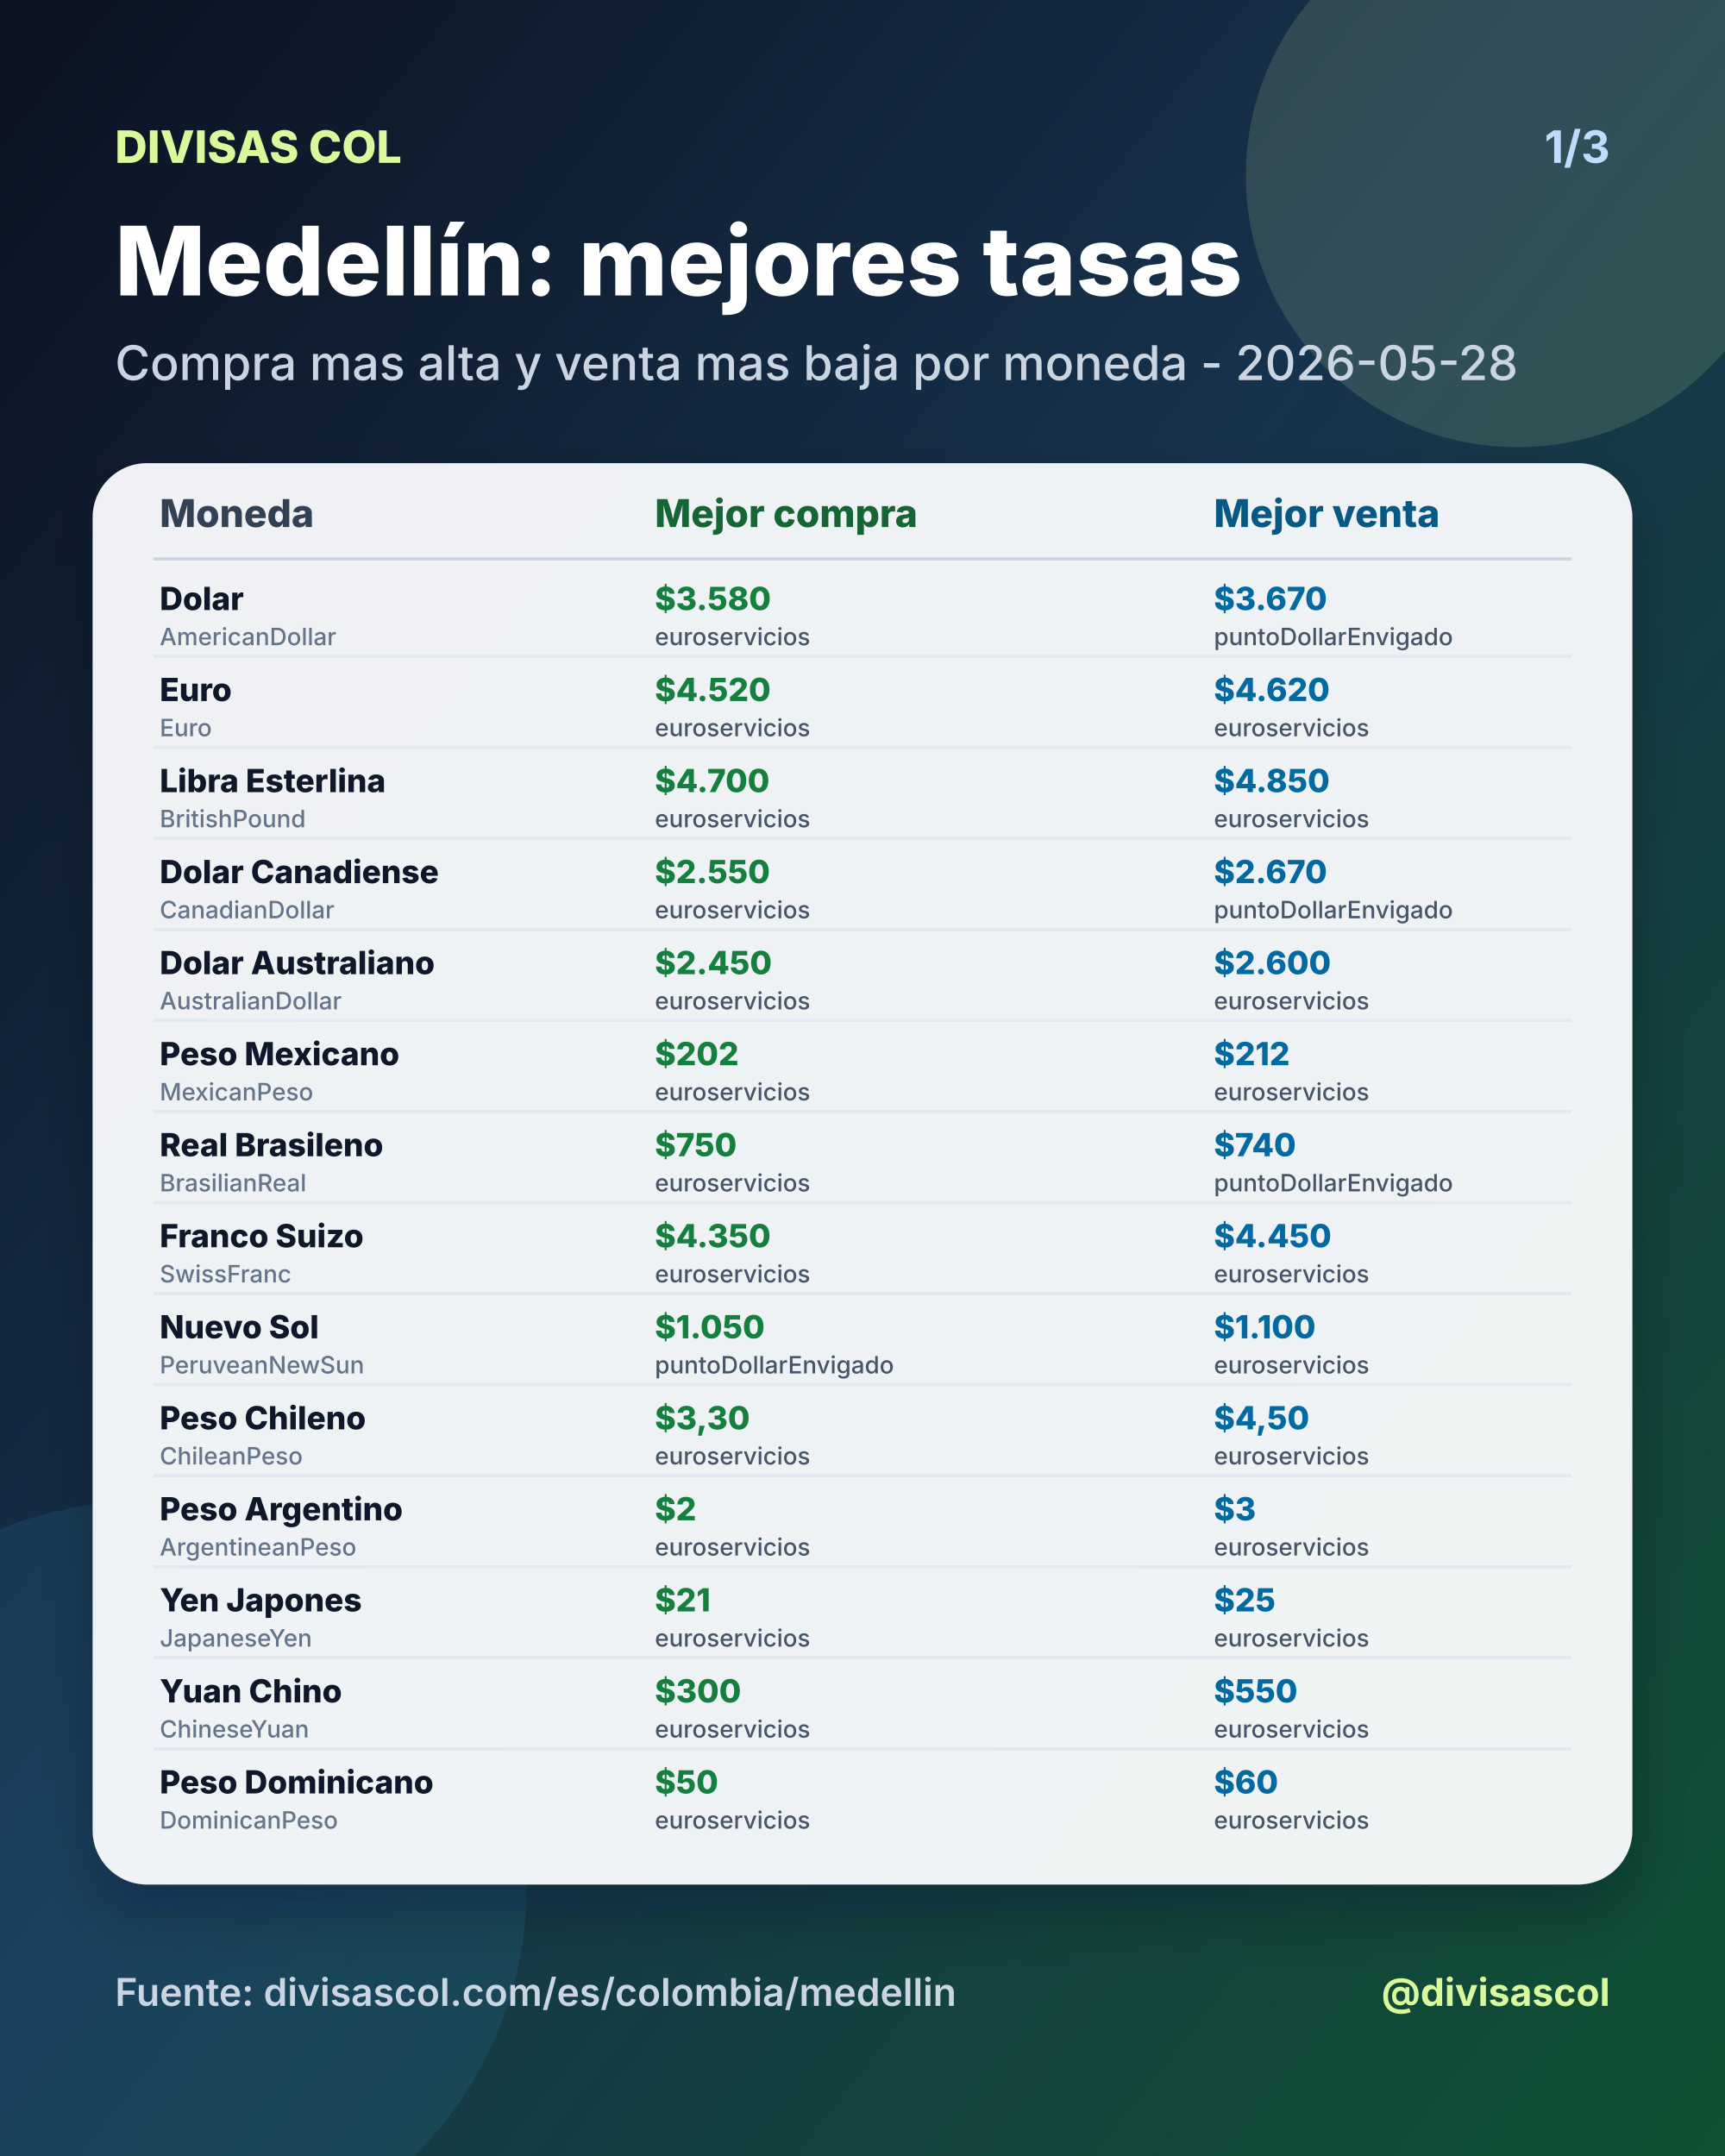
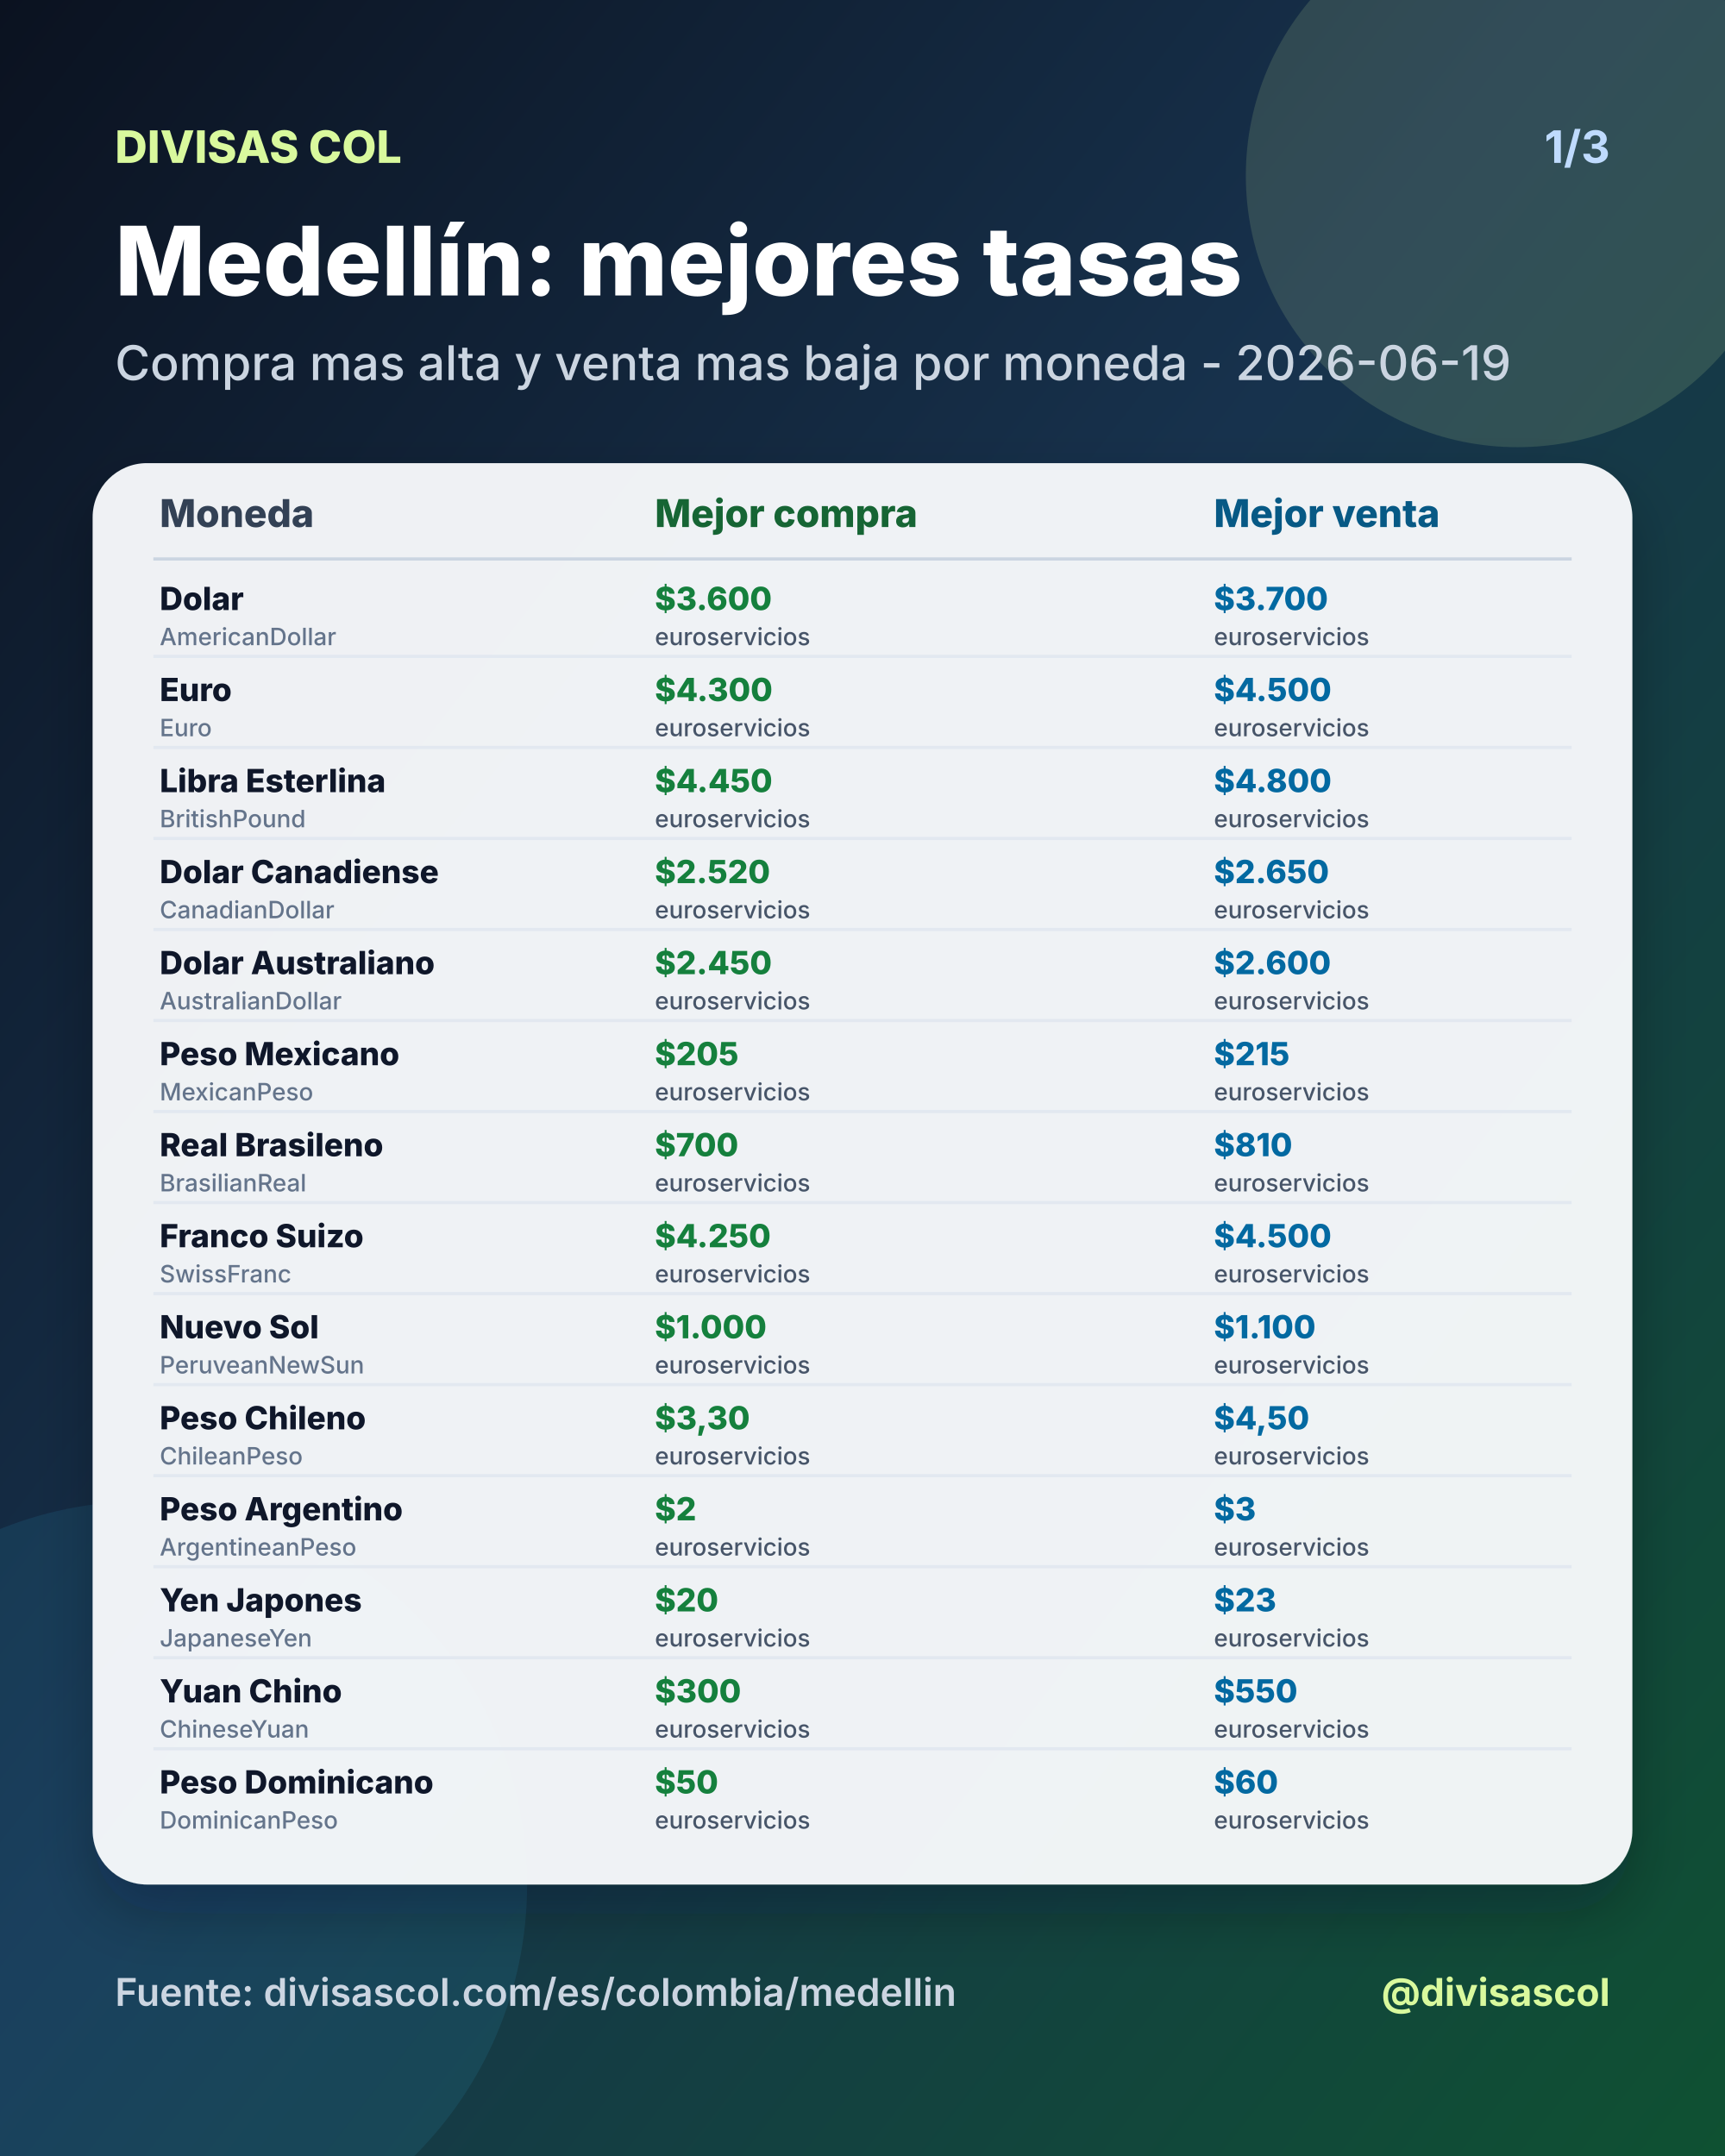
<svg xmlns="http://www.w3.org/2000/svg" width="1080" height="1350" viewBox="0 0 1080 1350">
  <defs>
    <linearGradient id="bg" x1="0" y1="0" x2="1" y2="1">
      <stop offset="0%" stop-color="#0b1220" />
      <stop offset="46%" stop-color="#17324d" />
      <stop offset="100%" stop-color="#0f5132" />
    </linearGradient>
    <filter id="shadow" x="-20%" y="-20%" width="140%" height="140%">
      <feDropShadow dx="0" dy="18" stdDeviation="18" flood-color="#020617" flood-opacity="0.28" />
    </filter>
  </defs>
  <rect width="1080" height="1350" fill="url(#bg)" />
  <circle cx="950" cy="110" r="170" fill="#d9f99d" opacity="0.14" />
  <circle cx="90" cy="1180" r="240" fill="#38bdf8" opacity="0.10" />
  <text x="72" y="102" fill="#d9f99d" font-size="28" font-family="Inter, Arial, sans-serif" font-weight="800" text-anchor="start">DIVISAS COL</text>
  <text x="1008" y="102" fill="#bfdbfe" font-size="28" font-family="Inter, Arial, sans-serif" font-weight="700" text-anchor="end">1/3</text>
  <text x="72" y="185" fill="#ffffff" font-size="60" font-family="Inter, Arial, sans-serif" font-weight="800" text-anchor="start">Medellín: mejores tasas</text>
-   <text x="72" y="238" fill="#cbd5e1" font-size="30" font-family="Inter, Arial, sans-serif" font-weight="500" text-anchor="start">Compra mas alta y venta mas baja por moneda - 2026-05-28</text>
+   <text x="72" y="238" fill="#cbd5e1" font-size="30" font-family="Inter, Arial, sans-serif" font-weight="500" text-anchor="start">Compra mas alta y venta mas baja por moneda - 2026-06-19</text>
  <rect x="58" y="290" width="964" height="890" rx="34" fill="#f8fafc" opacity="0.96" filter="url(#shadow)" />
  <text x="100" y="330" fill="#334155" font-size="24" font-family="Inter, Arial, sans-serif" font-weight="800" text-anchor="start">Moneda</text>
  <text x="410" y="330" fill="#166534" font-size="24" font-family="Inter, Arial, sans-serif" font-weight="800" text-anchor="start">Mejor compra</text>
  <text x="760" y="330" fill="#075985" font-size="24" font-family="Inter, Arial, sans-serif" font-weight="800" text-anchor="start">Mejor venta</text>
  <line x1="96" y1="350" x2="984" y2="350" stroke="#cbd5e1" stroke-width="2" />
  <text x="100" y="382" fill="#0f172a" font-size="20" font-family="Inter, Arial, sans-serif" font-weight="800" text-anchor="start">Dolar</text>
  <text x="100" y="404" fill="#64748b" font-size="15" font-family="Inter, Arial, sans-serif" font-weight="500" text-anchor="start">AmericanDollar</text>
-   <text x="410" y="382" fill="#15803d" font-size="20" font-family="Inter, Arial, sans-serif" font-weight="800" text-anchor="start">$3.580</text>
+   <text x="410" y="382" fill="#15803d" font-size="20" font-family="Inter, Arial, sans-serif" font-weight="800" text-anchor="start">$3.600</text>
  <text x="410" y="404" fill="#475569" font-size="15" font-family="Inter, Arial, sans-serif" font-weight="500" text-anchor="start">euroservicios</text>
-   <text x="760" y="382" fill="#0369a1" font-size="20" font-family="Inter, Arial, sans-serif" font-weight="800" text-anchor="start">$3.670</text>
-   <text x="760" y="404" fill="#475569" font-size="15" font-family="Inter, Arial, sans-serif" font-weight="500" text-anchor="start">puntoDollarEnvigado</text>
+   <text x="760" y="382" fill="#0369a1" font-size="20" font-family="Inter, Arial, sans-serif" font-weight="800" text-anchor="start">$3.700</text>
+   <text x="760" y="404" fill="#475569" font-size="15" font-family="Inter, Arial, sans-serif" font-weight="500" text-anchor="start">euroservicios</text>
  <line x1="96" y1="411" x2="984" y2="411" stroke="#e2e8f0" stroke-width="2" />
  <text x="100" y="439" fill="#0f172a" font-size="20" font-family="Inter, Arial, sans-serif" font-weight="800" text-anchor="start">Euro</text>
  <text x="100" y="461" fill="#64748b" font-size="15" font-family="Inter, Arial, sans-serif" font-weight="500" text-anchor="start">Euro</text>
-   <text x="410" y="439" fill="#15803d" font-size="20" font-family="Inter, Arial, sans-serif" font-weight="800" text-anchor="start">$4.520</text>
+   <text x="410" y="439" fill="#15803d" font-size="20" font-family="Inter, Arial, sans-serif" font-weight="800" text-anchor="start">$4.300</text>
  <text x="410" y="461" fill="#475569" font-size="15" font-family="Inter, Arial, sans-serif" font-weight="500" text-anchor="start">euroservicios</text>
-   <text x="760" y="439" fill="#0369a1" font-size="20" font-family="Inter, Arial, sans-serif" font-weight="800" text-anchor="start">$4.620</text>
+   <text x="760" y="439" fill="#0369a1" font-size="20" font-family="Inter, Arial, sans-serif" font-weight="800" text-anchor="start">$4.500</text>
  <text x="760" y="461" fill="#475569" font-size="15" font-family="Inter, Arial, sans-serif" font-weight="500" text-anchor="start">euroservicios</text>
  <line x1="96" y1="468" x2="984" y2="468" stroke="#e2e8f0" stroke-width="2" />
  <text x="100" y="496" fill="#0f172a" font-size="20" font-family="Inter, Arial, sans-serif" font-weight="800" text-anchor="start">Libra Esterlina</text>
  <text x="100" y="518" fill="#64748b" font-size="15" font-family="Inter, Arial, sans-serif" font-weight="500" text-anchor="start">BritishPound</text>
-   <text x="410" y="496" fill="#15803d" font-size="20" font-family="Inter, Arial, sans-serif" font-weight="800" text-anchor="start">$4.700</text>
+   <text x="410" y="496" fill="#15803d" font-size="20" font-family="Inter, Arial, sans-serif" font-weight="800" text-anchor="start">$4.450</text>
  <text x="410" y="518" fill="#475569" font-size="15" font-family="Inter, Arial, sans-serif" font-weight="500" text-anchor="start">euroservicios</text>
-   <text x="760" y="496" fill="#0369a1" font-size="20" font-family="Inter, Arial, sans-serif" font-weight="800" text-anchor="start">$4.850</text>
+   <text x="760" y="496" fill="#0369a1" font-size="20" font-family="Inter, Arial, sans-serif" font-weight="800" text-anchor="start">$4.800</text>
  <text x="760" y="518" fill="#475569" font-size="15" font-family="Inter, Arial, sans-serif" font-weight="500" text-anchor="start">euroservicios</text>
  <line x1="96" y1="525" x2="984" y2="525" stroke="#e2e8f0" stroke-width="2" />
  <text x="100" y="553" fill="#0f172a" font-size="20" font-family="Inter, Arial, sans-serif" font-weight="800" text-anchor="start">Dolar Canadiense</text>
  <text x="100" y="575" fill="#64748b" font-size="15" font-family="Inter, Arial, sans-serif" font-weight="500" text-anchor="start">CanadianDollar</text>
-   <text x="410" y="553" fill="#15803d" font-size="20" font-family="Inter, Arial, sans-serif" font-weight="800" text-anchor="start">$2.550</text>
+   <text x="410" y="553" fill="#15803d" font-size="20" font-family="Inter, Arial, sans-serif" font-weight="800" text-anchor="start">$2.520</text>
  <text x="410" y="575" fill="#475569" font-size="15" font-family="Inter, Arial, sans-serif" font-weight="500" text-anchor="start">euroservicios</text>
-   <text x="760" y="553" fill="#0369a1" font-size="20" font-family="Inter, Arial, sans-serif" font-weight="800" text-anchor="start">$2.670</text>
-   <text x="760" y="575" fill="#475569" font-size="15" font-family="Inter, Arial, sans-serif" font-weight="500" text-anchor="start">puntoDollarEnvigado</text>
+   <text x="760" y="553" fill="#0369a1" font-size="20" font-family="Inter, Arial, sans-serif" font-weight="800" text-anchor="start">$2.650</text>
+   <text x="760" y="575" fill="#475569" font-size="15" font-family="Inter, Arial, sans-serif" font-weight="500" text-anchor="start">euroservicios</text>
  <line x1="96" y1="582" x2="984" y2="582" stroke="#e2e8f0" stroke-width="2" />
  <text x="100" y="610" fill="#0f172a" font-size="20" font-family="Inter, Arial, sans-serif" font-weight="800" text-anchor="start">Dolar Australiano</text>
  <text x="100" y="632" fill="#64748b" font-size="15" font-family="Inter, Arial, sans-serif" font-weight="500" text-anchor="start">AustralianDollar</text>
  <text x="410" y="610" fill="#15803d" font-size="20" font-family="Inter, Arial, sans-serif" font-weight="800" text-anchor="start">$2.450</text>
  <text x="410" y="632" fill="#475569" font-size="15" font-family="Inter, Arial, sans-serif" font-weight="500" text-anchor="start">euroservicios</text>
  <text x="760" y="610" fill="#0369a1" font-size="20" font-family="Inter, Arial, sans-serif" font-weight="800" text-anchor="start">$2.600</text>
  <text x="760" y="632" fill="#475569" font-size="15" font-family="Inter, Arial, sans-serif" font-weight="500" text-anchor="start">euroservicios</text>
  <line x1="96" y1="639" x2="984" y2="639" stroke="#e2e8f0" stroke-width="2" />
  <text x="100" y="667" fill="#0f172a" font-size="20" font-family="Inter, Arial, sans-serif" font-weight="800" text-anchor="start">Peso Mexicano</text>
  <text x="100" y="689" fill="#64748b" font-size="15" font-family="Inter, Arial, sans-serif" font-weight="500" text-anchor="start">MexicanPeso</text>
-   <text x="410" y="667" fill="#15803d" font-size="20" font-family="Inter, Arial, sans-serif" font-weight="800" text-anchor="start">$202</text>
+   <text x="410" y="667" fill="#15803d" font-size="20" font-family="Inter, Arial, sans-serif" font-weight="800" text-anchor="start">$205</text>
  <text x="410" y="689" fill="#475569" font-size="15" font-family="Inter, Arial, sans-serif" font-weight="500" text-anchor="start">euroservicios</text>
-   <text x="760" y="667" fill="#0369a1" font-size="20" font-family="Inter, Arial, sans-serif" font-weight="800" text-anchor="start">$212</text>
+   <text x="760" y="667" fill="#0369a1" font-size="20" font-family="Inter, Arial, sans-serif" font-weight="800" text-anchor="start">$215</text>
  <text x="760" y="689" fill="#475569" font-size="15" font-family="Inter, Arial, sans-serif" font-weight="500" text-anchor="start">euroservicios</text>
  <line x1="96" y1="696" x2="984" y2="696" stroke="#e2e8f0" stroke-width="2" />
  <text x="100" y="724" fill="#0f172a" font-size="20" font-family="Inter, Arial, sans-serif" font-weight="800" text-anchor="start">Real Brasileno</text>
  <text x="100" y="746" fill="#64748b" font-size="15" font-family="Inter, Arial, sans-serif" font-weight="500" text-anchor="start">BrasilianReal</text>
-   <text x="410" y="724" fill="#15803d" font-size="20" font-family="Inter, Arial, sans-serif" font-weight="800" text-anchor="start">$750</text>
+   <text x="410" y="724" fill="#15803d" font-size="20" font-family="Inter, Arial, sans-serif" font-weight="800" text-anchor="start">$700</text>
  <text x="410" y="746" fill="#475569" font-size="15" font-family="Inter, Arial, sans-serif" font-weight="500" text-anchor="start">euroservicios</text>
-   <text x="760" y="724" fill="#0369a1" font-size="20" font-family="Inter, Arial, sans-serif" font-weight="800" text-anchor="start">$740</text>
-   <text x="760" y="746" fill="#475569" font-size="15" font-family="Inter, Arial, sans-serif" font-weight="500" text-anchor="start">puntoDollarEnvigado</text>
+   <text x="760" y="724" fill="#0369a1" font-size="20" font-family="Inter, Arial, sans-serif" font-weight="800" text-anchor="start">$810</text>
+   <text x="760" y="746" fill="#475569" font-size="15" font-family="Inter, Arial, sans-serif" font-weight="500" text-anchor="start">euroservicios</text>
  <line x1="96" y1="753" x2="984" y2="753" stroke="#e2e8f0" stroke-width="2" />
  <text x="100" y="781" fill="#0f172a" font-size="20" font-family="Inter, Arial, sans-serif" font-weight="800" text-anchor="start">Franco Suizo</text>
  <text x="100" y="803" fill="#64748b" font-size="15" font-family="Inter, Arial, sans-serif" font-weight="500" text-anchor="start">SwissFranc</text>
-   <text x="410" y="781" fill="#15803d" font-size="20" font-family="Inter, Arial, sans-serif" font-weight="800" text-anchor="start">$4.350</text>
+   <text x="410" y="781" fill="#15803d" font-size="20" font-family="Inter, Arial, sans-serif" font-weight="800" text-anchor="start">$4.250</text>
  <text x="410" y="803" fill="#475569" font-size="15" font-family="Inter, Arial, sans-serif" font-weight="500" text-anchor="start">euroservicios</text>
-   <text x="760" y="781" fill="#0369a1" font-size="20" font-family="Inter, Arial, sans-serif" font-weight="800" text-anchor="start">$4.450</text>
+   <text x="760" y="781" fill="#0369a1" font-size="20" font-family="Inter, Arial, sans-serif" font-weight="800" text-anchor="start">$4.500</text>
  <text x="760" y="803" fill="#475569" font-size="15" font-family="Inter, Arial, sans-serif" font-weight="500" text-anchor="start">euroservicios</text>
  <line x1="96" y1="810" x2="984" y2="810" stroke="#e2e8f0" stroke-width="2" />
  <text x="100" y="838" fill="#0f172a" font-size="20" font-family="Inter, Arial, sans-serif" font-weight="800" text-anchor="start">Nuevo Sol</text>
  <text x="100" y="860" fill="#64748b" font-size="15" font-family="Inter, Arial, sans-serif" font-weight="500" text-anchor="start">PeruveanNewSun</text>
-   <text x="410" y="838" fill="#15803d" font-size="20" font-family="Inter, Arial, sans-serif" font-weight="800" text-anchor="start">$1.050</text>
-   <text x="410" y="860" fill="#475569" font-size="15" font-family="Inter, Arial, sans-serif" font-weight="500" text-anchor="start">puntoDollarEnvigado</text>
+   <text x="410" y="838" fill="#15803d" font-size="20" font-family="Inter, Arial, sans-serif" font-weight="800" text-anchor="start">$1.000</text>
+   <text x="410" y="860" fill="#475569" font-size="15" font-family="Inter, Arial, sans-serif" font-weight="500" text-anchor="start">euroservicios</text>
  <text x="760" y="838" fill="#0369a1" font-size="20" font-family="Inter, Arial, sans-serif" font-weight="800" text-anchor="start">$1.100</text>
  <text x="760" y="860" fill="#475569" font-size="15" font-family="Inter, Arial, sans-serif" font-weight="500" text-anchor="start">euroservicios</text>
  <line x1="96" y1="867" x2="984" y2="867" stroke="#e2e8f0" stroke-width="2" />
  <text x="100" y="895" fill="#0f172a" font-size="20" font-family="Inter, Arial, sans-serif" font-weight="800" text-anchor="start">Peso Chileno</text>
  <text x="100" y="917" fill="#64748b" font-size="15" font-family="Inter, Arial, sans-serif" font-weight="500" text-anchor="start">ChileanPeso</text>
  <text x="410" y="895" fill="#15803d" font-size="20" font-family="Inter, Arial, sans-serif" font-weight="800" text-anchor="start">$3,30</text>
  <text x="410" y="917" fill="#475569" font-size="15" font-family="Inter, Arial, sans-serif" font-weight="500" text-anchor="start">euroservicios</text>
  <text x="760" y="895" fill="#0369a1" font-size="20" font-family="Inter, Arial, sans-serif" font-weight="800" text-anchor="start">$4,50</text>
  <text x="760" y="917" fill="#475569" font-size="15" font-family="Inter, Arial, sans-serif" font-weight="500" text-anchor="start">euroservicios</text>
  <line x1="96" y1="924" x2="984" y2="924" stroke="#e2e8f0" stroke-width="2" />
  <text x="100" y="952" fill="#0f172a" font-size="20" font-family="Inter, Arial, sans-serif" font-weight="800" text-anchor="start">Peso Argentino</text>
  <text x="100" y="974" fill="#64748b" font-size="15" font-family="Inter, Arial, sans-serif" font-weight="500" text-anchor="start">ArgentineanPeso</text>
  <text x="410" y="952" fill="#15803d" font-size="20" font-family="Inter, Arial, sans-serif" font-weight="800" text-anchor="start">$2</text>
  <text x="410" y="974" fill="#475569" font-size="15" font-family="Inter, Arial, sans-serif" font-weight="500" text-anchor="start">euroservicios</text>
  <text x="760" y="952" fill="#0369a1" font-size="20" font-family="Inter, Arial, sans-serif" font-weight="800" text-anchor="start">$3</text>
  <text x="760" y="974" fill="#475569" font-size="15" font-family="Inter, Arial, sans-serif" font-weight="500" text-anchor="start">euroservicios</text>
  <line x1="96" y1="981" x2="984" y2="981" stroke="#e2e8f0" stroke-width="2" />
  <text x="100" y="1009" fill="#0f172a" font-size="20" font-family="Inter, Arial, sans-serif" font-weight="800" text-anchor="start">Yen Japones</text>
  <text x="100" y="1031" fill="#64748b" font-size="15" font-family="Inter, Arial, sans-serif" font-weight="500" text-anchor="start">JapaneseYen</text>
-   <text x="410" y="1009" fill="#15803d" font-size="20" font-family="Inter, Arial, sans-serif" font-weight="800" text-anchor="start">$21</text>
+   <text x="410" y="1009" fill="#15803d" font-size="20" font-family="Inter, Arial, sans-serif" font-weight="800" text-anchor="start">$20</text>
  <text x="410" y="1031" fill="#475569" font-size="15" font-family="Inter, Arial, sans-serif" font-weight="500" text-anchor="start">euroservicios</text>
-   <text x="760" y="1009" fill="#0369a1" font-size="20" font-family="Inter, Arial, sans-serif" font-weight="800" text-anchor="start">$25</text>
+   <text x="760" y="1009" fill="#0369a1" font-size="20" font-family="Inter, Arial, sans-serif" font-weight="800" text-anchor="start">$23</text>
  <text x="760" y="1031" fill="#475569" font-size="15" font-family="Inter, Arial, sans-serif" font-weight="500" text-anchor="start">euroservicios</text>
  <line x1="96" y1="1038" x2="984" y2="1038" stroke="#e2e8f0" stroke-width="2" />
  <text x="100" y="1066" fill="#0f172a" font-size="20" font-family="Inter, Arial, sans-serif" font-weight="800" text-anchor="start">Yuan Chino</text>
  <text x="100" y="1088" fill="#64748b" font-size="15" font-family="Inter, Arial, sans-serif" font-weight="500" text-anchor="start">ChineseYuan</text>
  <text x="410" y="1066" fill="#15803d" font-size="20" font-family="Inter, Arial, sans-serif" font-weight="800" text-anchor="start">$300</text>
  <text x="410" y="1088" fill="#475569" font-size="15" font-family="Inter, Arial, sans-serif" font-weight="500" text-anchor="start">euroservicios</text>
  <text x="760" y="1066" fill="#0369a1" font-size="20" font-family="Inter, Arial, sans-serif" font-weight="800" text-anchor="start">$550</text>
  <text x="760" y="1088" fill="#475569" font-size="15" font-family="Inter, Arial, sans-serif" font-weight="500" text-anchor="start">euroservicios</text>
  <line x1="96" y1="1095" x2="984" y2="1095" stroke="#e2e8f0" stroke-width="2" />
  <text x="100" y="1123" fill="#0f172a" font-size="20" font-family="Inter, Arial, sans-serif" font-weight="800" text-anchor="start">Peso Dominicano</text>
  <text x="100" y="1145" fill="#64748b" font-size="15" font-family="Inter, Arial, sans-serif" font-weight="500" text-anchor="start">DominicanPeso</text>
  <text x="410" y="1123" fill="#15803d" font-size="20" font-family="Inter, Arial, sans-serif" font-weight="800" text-anchor="start">$50</text>
  <text x="410" y="1145" fill="#475569" font-size="15" font-family="Inter, Arial, sans-serif" font-weight="500" text-anchor="start">euroservicios</text>
  <text x="760" y="1123" fill="#0369a1" font-size="20" font-family="Inter, Arial, sans-serif" font-weight="800" text-anchor="start">$60</text>
  <text x="760" y="1145" fill="#475569" font-size="15" font-family="Inter, Arial, sans-serif" font-weight="500" text-anchor="start">euroservicios</text>
  <text x="72" y="1256" fill="#cbd5e1" font-size="24" font-family="Inter, Arial, sans-serif" font-weight="600" text-anchor="start">Fuente: divisascol.com/es/colombia/medellin</text>
  <text x="1008" y="1256" fill="#d9f99d" font-size="24" font-family="Inter, Arial, sans-serif" font-weight="700" text-anchor="end">@divisascol</text>
</svg>
